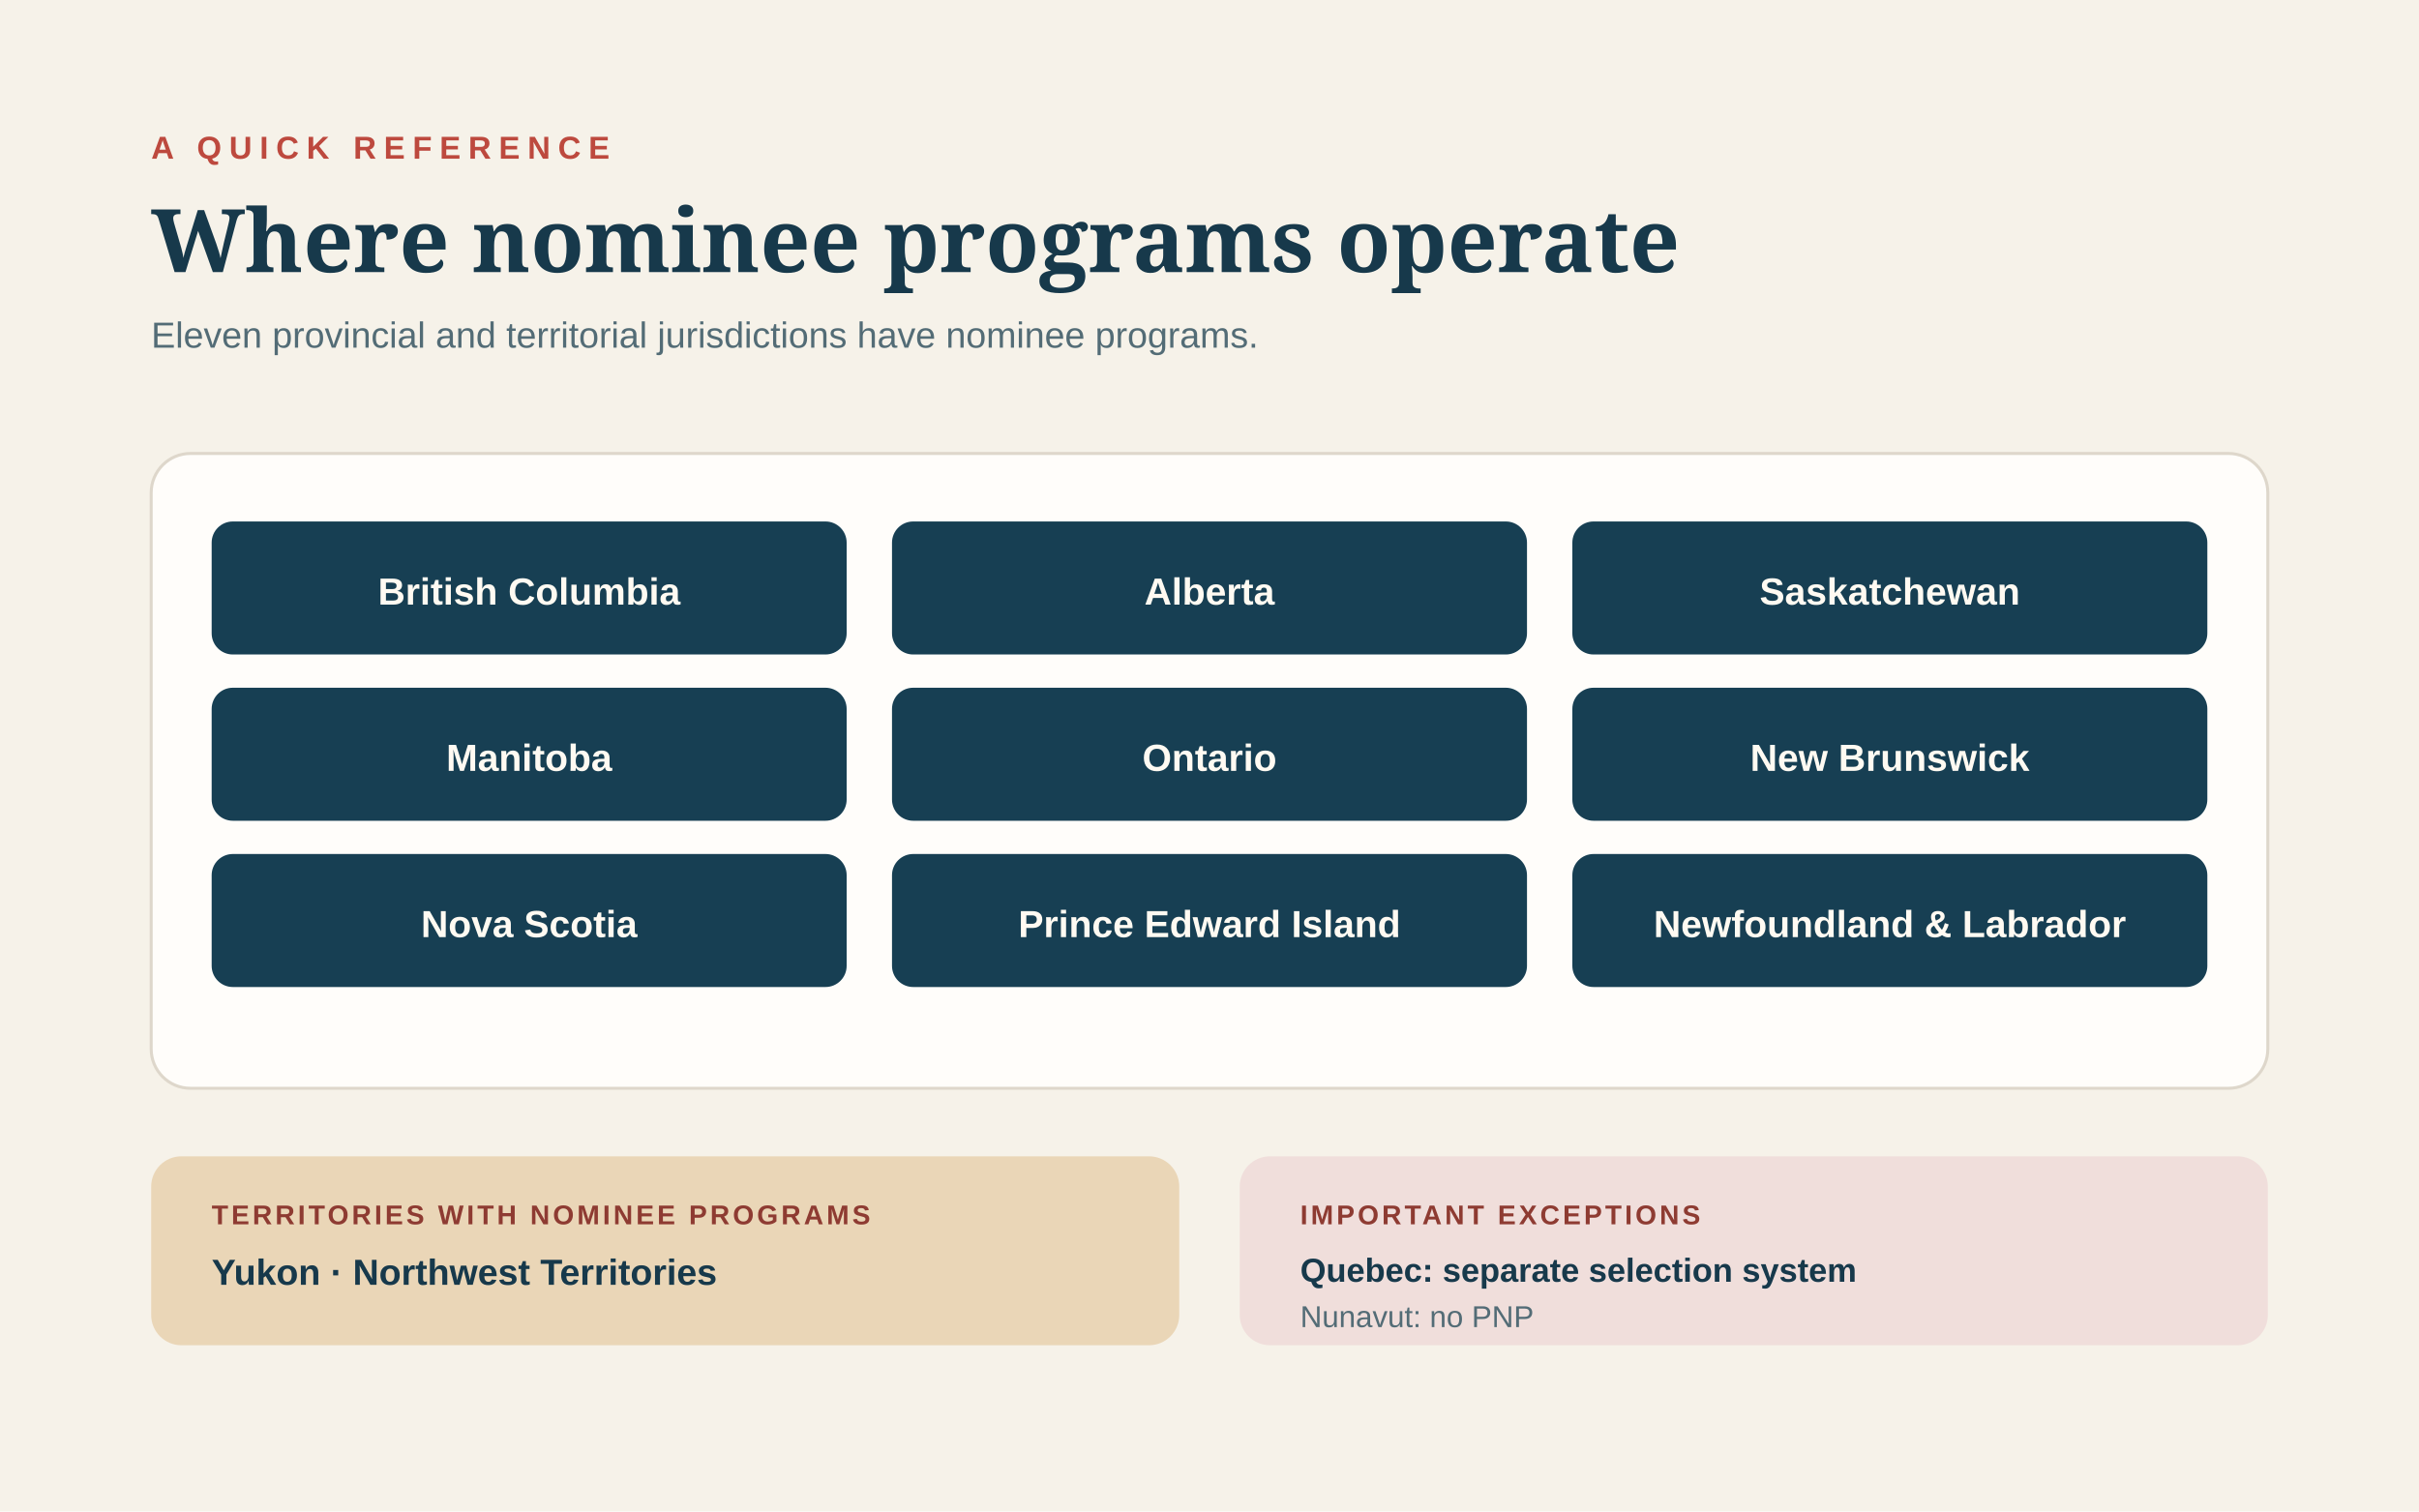
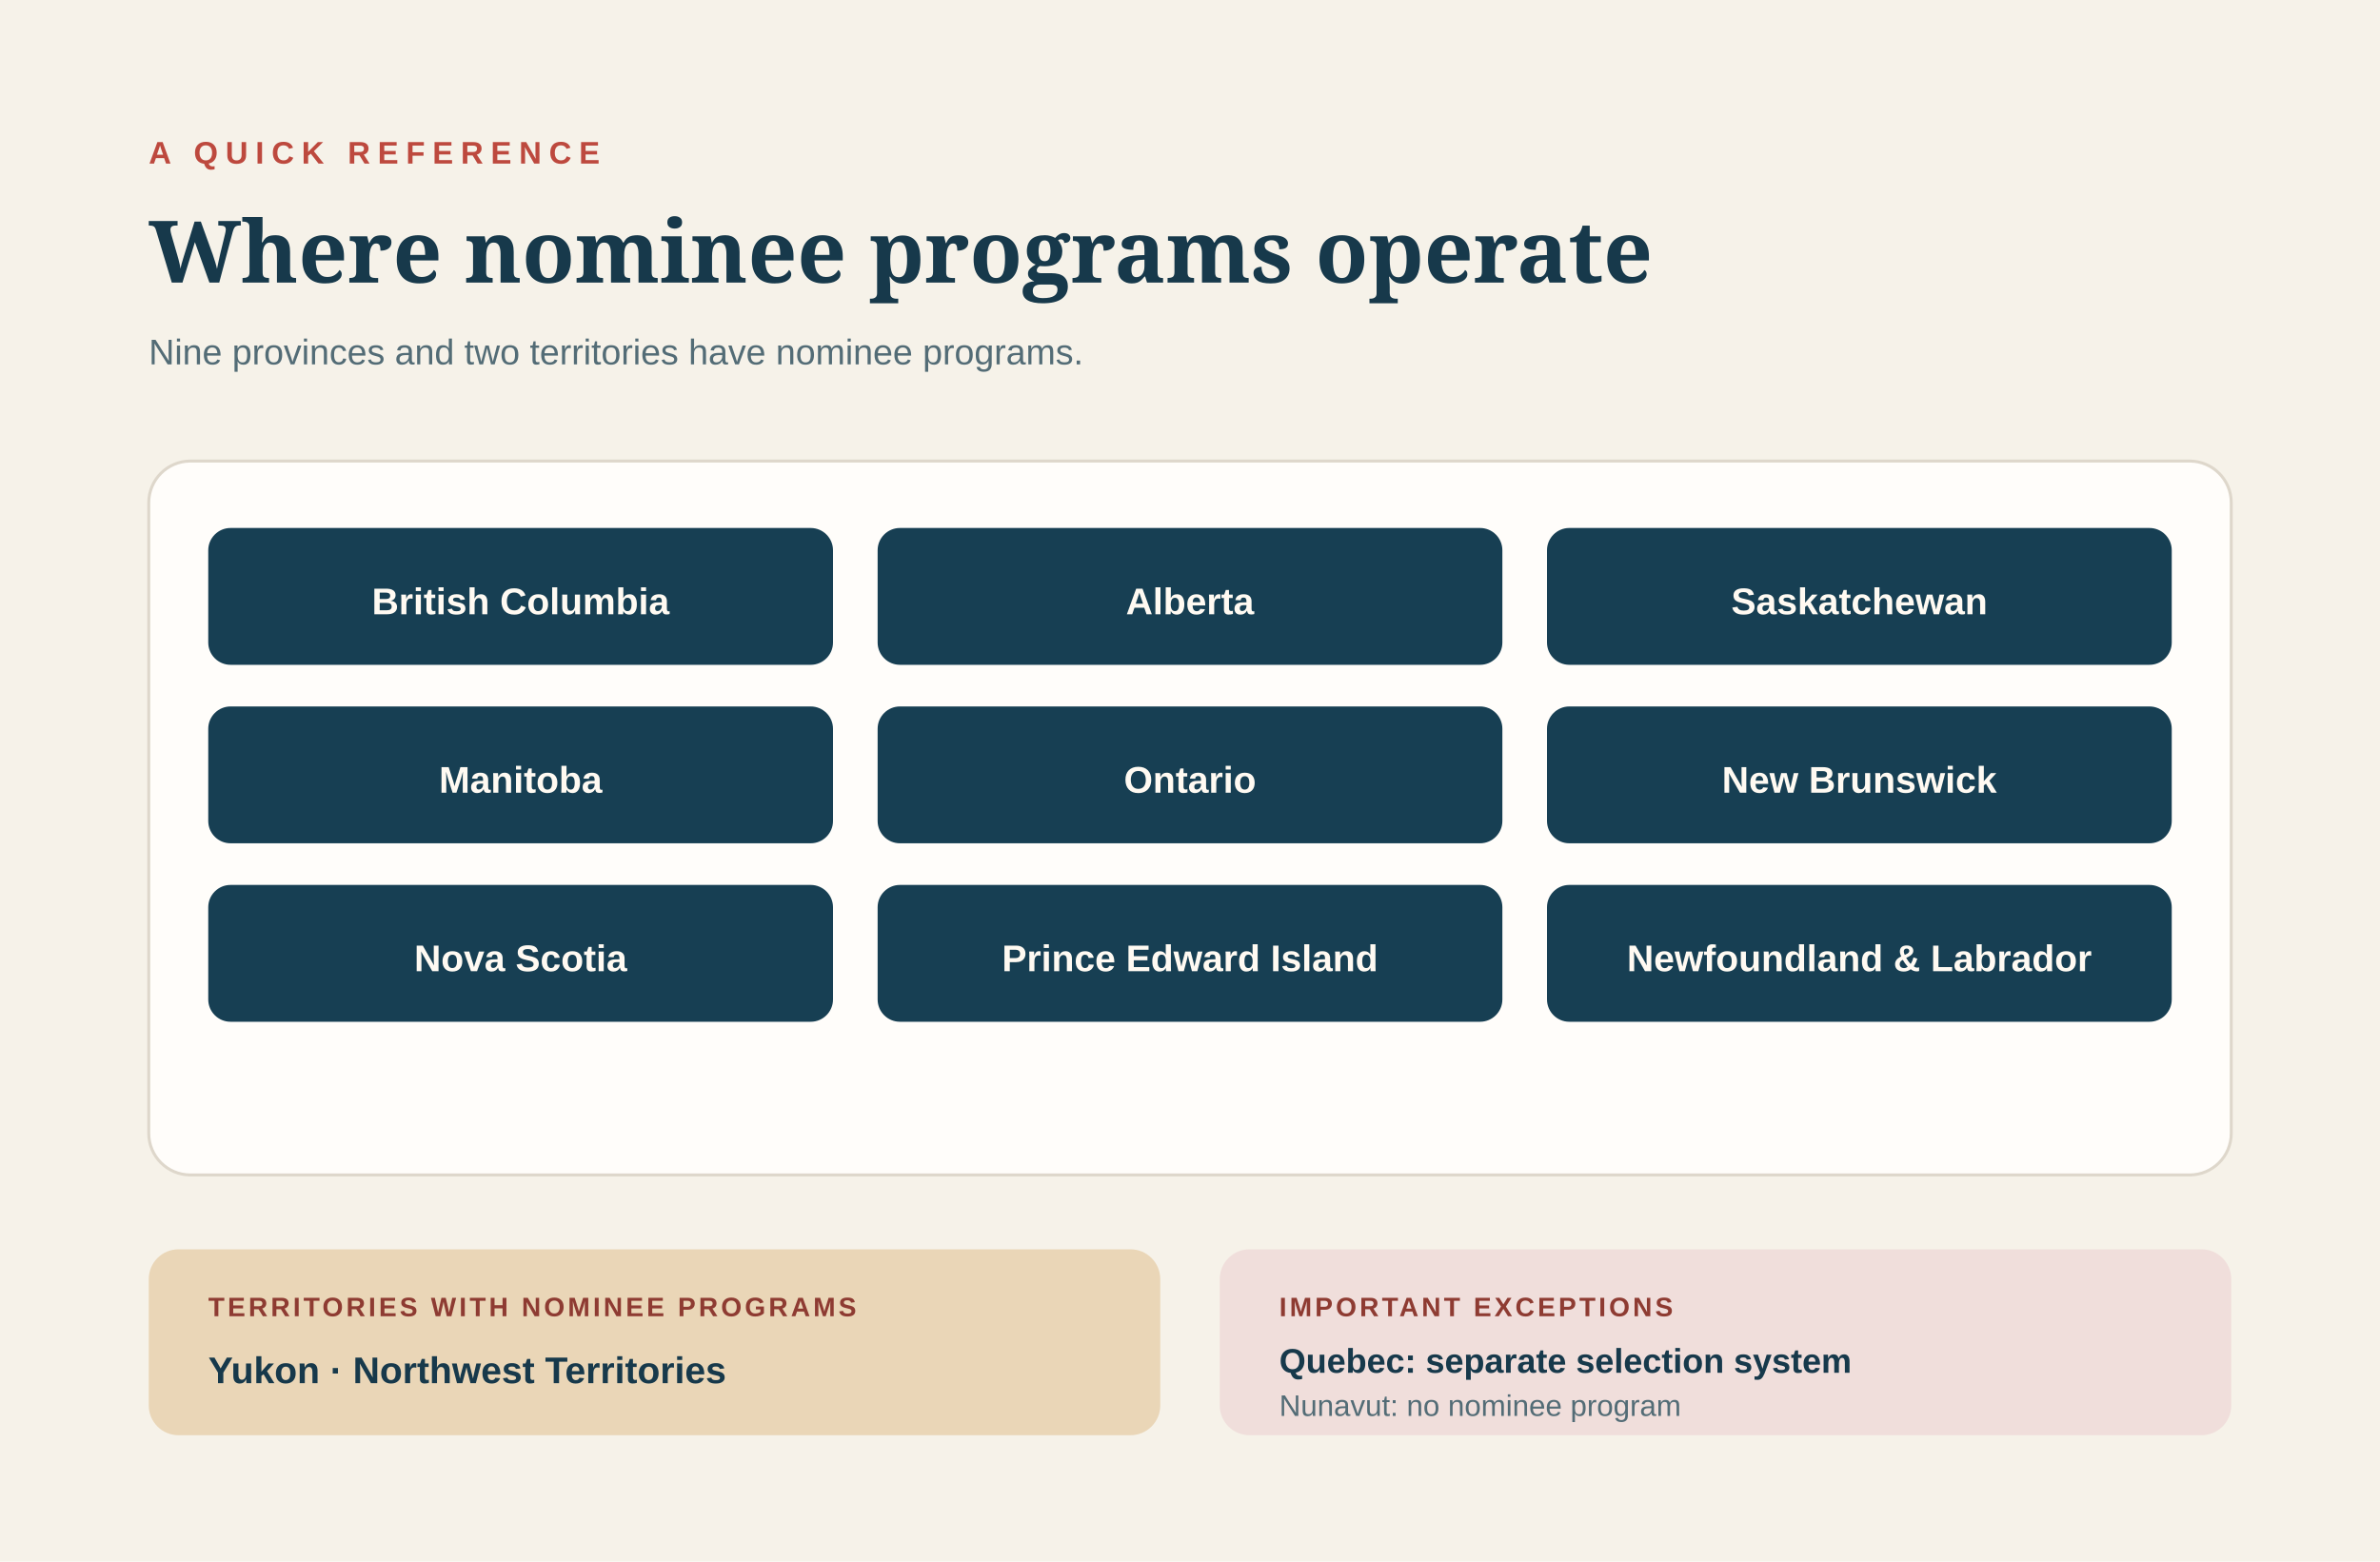
- <svg xmlns="http://www.w3.org/2000/svg" viewBox="0 0 1600 1000" role="img" aria-labelledby="title desc">
-   <rect width="1600" height="1000" fill="#f6f2e9" />
-   <text x="100" y="105" fill="#bd493e" font-family="Arial,sans-serif" font-size="21" font-weight="700" letter-spacing="5">A QUICK REFERENCE</text>
-   <text x="100" y="180" fill="#17394b" font-family="Georgia,serif" font-size="58" font-weight="700">Where nominee programs operate</text>
-   <text x="100" y="230" fill="#536c76" font-family="Arial,sans-serif" font-size="24">Eleven provincial and territorial jurisdictions have nominee programs.</text>
-   <g font-family="Arial,sans-serif">
-     <rect x="100" y="300" width="1400" height="420" rx="26" fill="#fffdfa" stroke="#ded7cb" stroke-width="2" />
-     <g fill="#173f53">
-       <rect x="140" y="345" width="420" height="88" rx="14" />
-       <rect x="590" y="345" width="420" height="88" rx="14" />
-       <rect x="1040" y="345" width="420" height="88" rx="14" />
-       <rect x="140" y="455" width="420" height="88" rx="14" />
-       <rect x="590" y="455" width="420" height="88" rx="14" />
-       <rect x="1040" y="455" width="420" height="88" rx="14" />
-       <rect x="140" y="565" width="420" height="88" rx="14" />
-       <rect x="590" y="565" width="420" height="88" rx="14" />
-       <rect x="1040" y="565" width="420" height="88" rx="14" />
-       <rect x="365" y="675" width="420" height="0" rx="14" />
-       <rect x="815" y="675" width="420" height="0" rx="14" />
-     </g>
-     <g fill="#fffaf2" font-size="25" font-weight="700">
-       <text x="350" y="400" text-anchor="middle">British Columbia</text>
-       <text x="800" y="400" text-anchor="middle">Alberta</text>
-       <text x="1250" y="400" text-anchor="middle">Saskatchewan</text>
-       <text x="350" y="510" text-anchor="middle">Manitoba</text>
-       <text x="800" y="510" text-anchor="middle">Ontario</text>
-       <text x="1250" y="510" text-anchor="middle">New Brunswick</text>
-       <text x="350" y="620" text-anchor="middle">Nova Scotia</text>
-       <text x="800" y="620" text-anchor="middle">Prince Edward Island</text>
-       <text x="1250" y="620" text-anchor="middle">Newfoundland &amp; Labrador</text>
-     </g>
-     <rect x="100" y="765" width="680" height="125" rx="20" fill="#ead6b7" />
-     <rect x="820" y="765" width="680" height="125" rx="20" fill="#f0dedb" />
-     <text x="140" y="810" fill="#8e3b32" font-size="18" font-weight="700" letter-spacing="2">TERRITORIES WITH NOMINEE PROGRAMS</text>
-     <text x="140" y="850" fill="#17394b" font-size="24" font-weight="700">Yukon · Northwest Territories</text>
-     <text x="860" y="810" fill="#8e3b32" font-size="18" font-weight="700" letter-spacing="2">IMPORTANT EXCEPTIONS</text>
-     <text x="860" y="848" fill="#17394b" font-size="22" font-weight="700">Quebec: separate selection system</text>
-     <text x="860" y="878" fill="#536c76" font-size="20">Nunavut: no PNP</text>
+ <svg xmlns="http://www.w3.org/2000/svg" viewBox="0 0 1600 1050" role="img" aria-labelledby="t d">
+   <rect width="1600" height="1050" fill="#f6f2e9" />
+   <text x="100" y="110" fill="#bd493e" font-family="Arial" font-size="21" font-weight="700" letter-spacing="5">A QUICK REFERENCE</text>
+   <text x="100" y="190" fill="#17394b" font-family="Georgia" font-size="58" font-weight="700">Where nominee programs operate</text>
+   <text x="100" y="245" fill="#536c76" font-family="Arial" font-size="24">Nine provinces and two territories have nominee programs.</text>
+   <rect x="100" y="310" width="1400" height="480" rx="28" fill="#fffdfa" stroke="#ded7cb" stroke-width="2" />
+   <g fill="#173f53">
+     <rect x="140" y="355" width="420" height="92" rx="15" />
+     <rect x="590" y="355" width="420" height="92" rx="15" />
+     <rect x="1040" y="355" width="420" height="92" rx="15" />
+     <rect x="140" y="475" width="420" height="92" rx="15" />
+     <rect x="590" y="475" width="420" height="92" rx="15" />
+     <rect x="1040" y="475" width="420" height="92" rx="15" />
+     <rect x="140" y="595" width="420" height="92" rx="15" />
+     <rect x="590" y="595" width="420" height="92" rx="15" />
+     <rect x="1040" y="595" width="420" height="92" rx="15" />
+   </g>
+   <g fill="#fffaf2" font-family="Arial" font-size="25" font-weight="700" text-anchor="middle">
+     <text x="350" y="413">British Columbia</text>
+     <text x="800" y="413">Alberta</text>
+     <text x="1250" y="413">Saskatchewan</text>
+     <text x="350" y="533">Manitoba</text>
+     <text x="800" y="533">Ontario</text>
+     <text x="1250" y="533">New Brunswick</text>
+     <text x="350" y="653">Nova Scotia</text>
+     <text x="800" y="653">Prince Edward Island</text>
+     <text x="1250" y="653">Newfoundland &amp; Labrador</text>
+   </g>
+   <rect x="100" y="840" width="680" height="125" rx="20" fill="#ead6b7" />
+   <rect x="820" y="840" width="680" height="125" rx="20" fill="#f0dedb" />
+   <g font-family="Arial">
+     <text x="140" y="885" fill="#8e3b32" font-size="18" font-weight="700" letter-spacing="2">TERRITORIES WITH NOMINEE PROGRAMS</text>
+     <text x="140" y="930" fill="#17394b" font-size="25" font-weight="700">Yukon · Northwest Territories</text>
+     <text x="860" y="885" fill="#8e3b32" font-size="18" font-weight="700" letter-spacing="2">IMPORTANT EXCEPTIONS</text>
+     <text x="860" y="923" fill="#17394b" font-size="23" font-weight="700">Quebec: separate selection system</text>
+     <text x="860" y="952" fill="#536c76" font-size="20">Nunavut: no nominee program</text>
  </g>
</svg>
